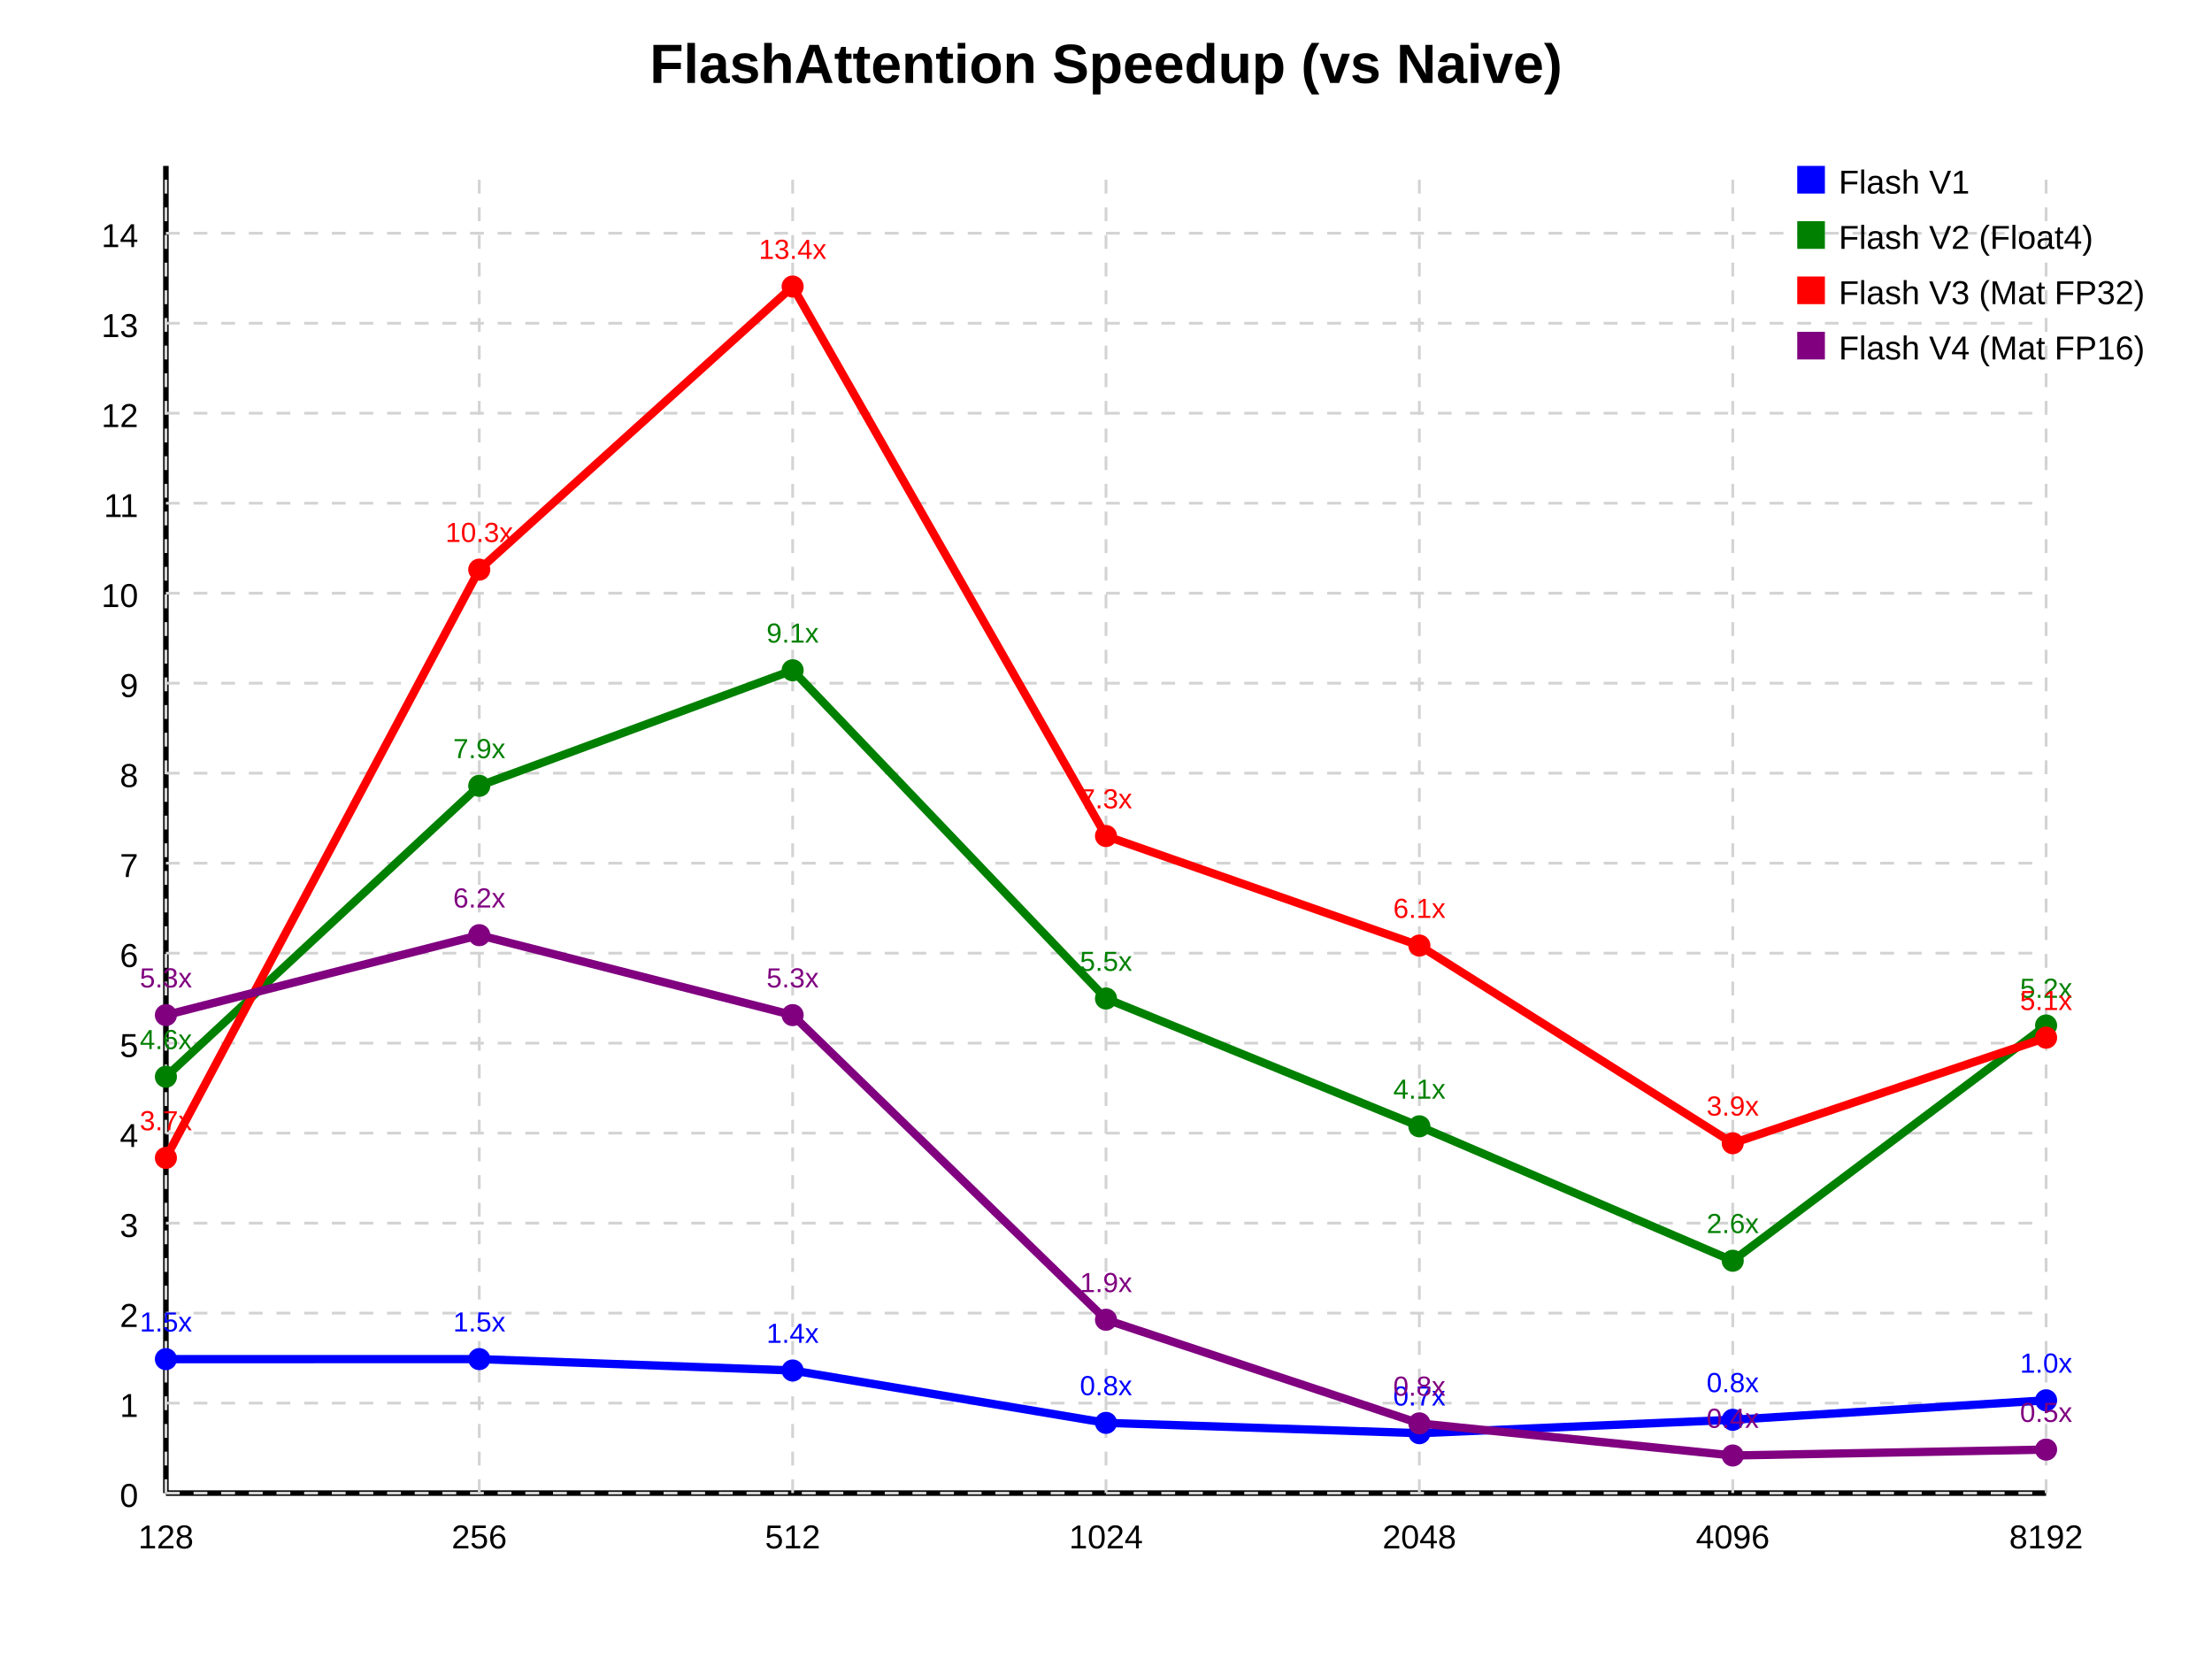
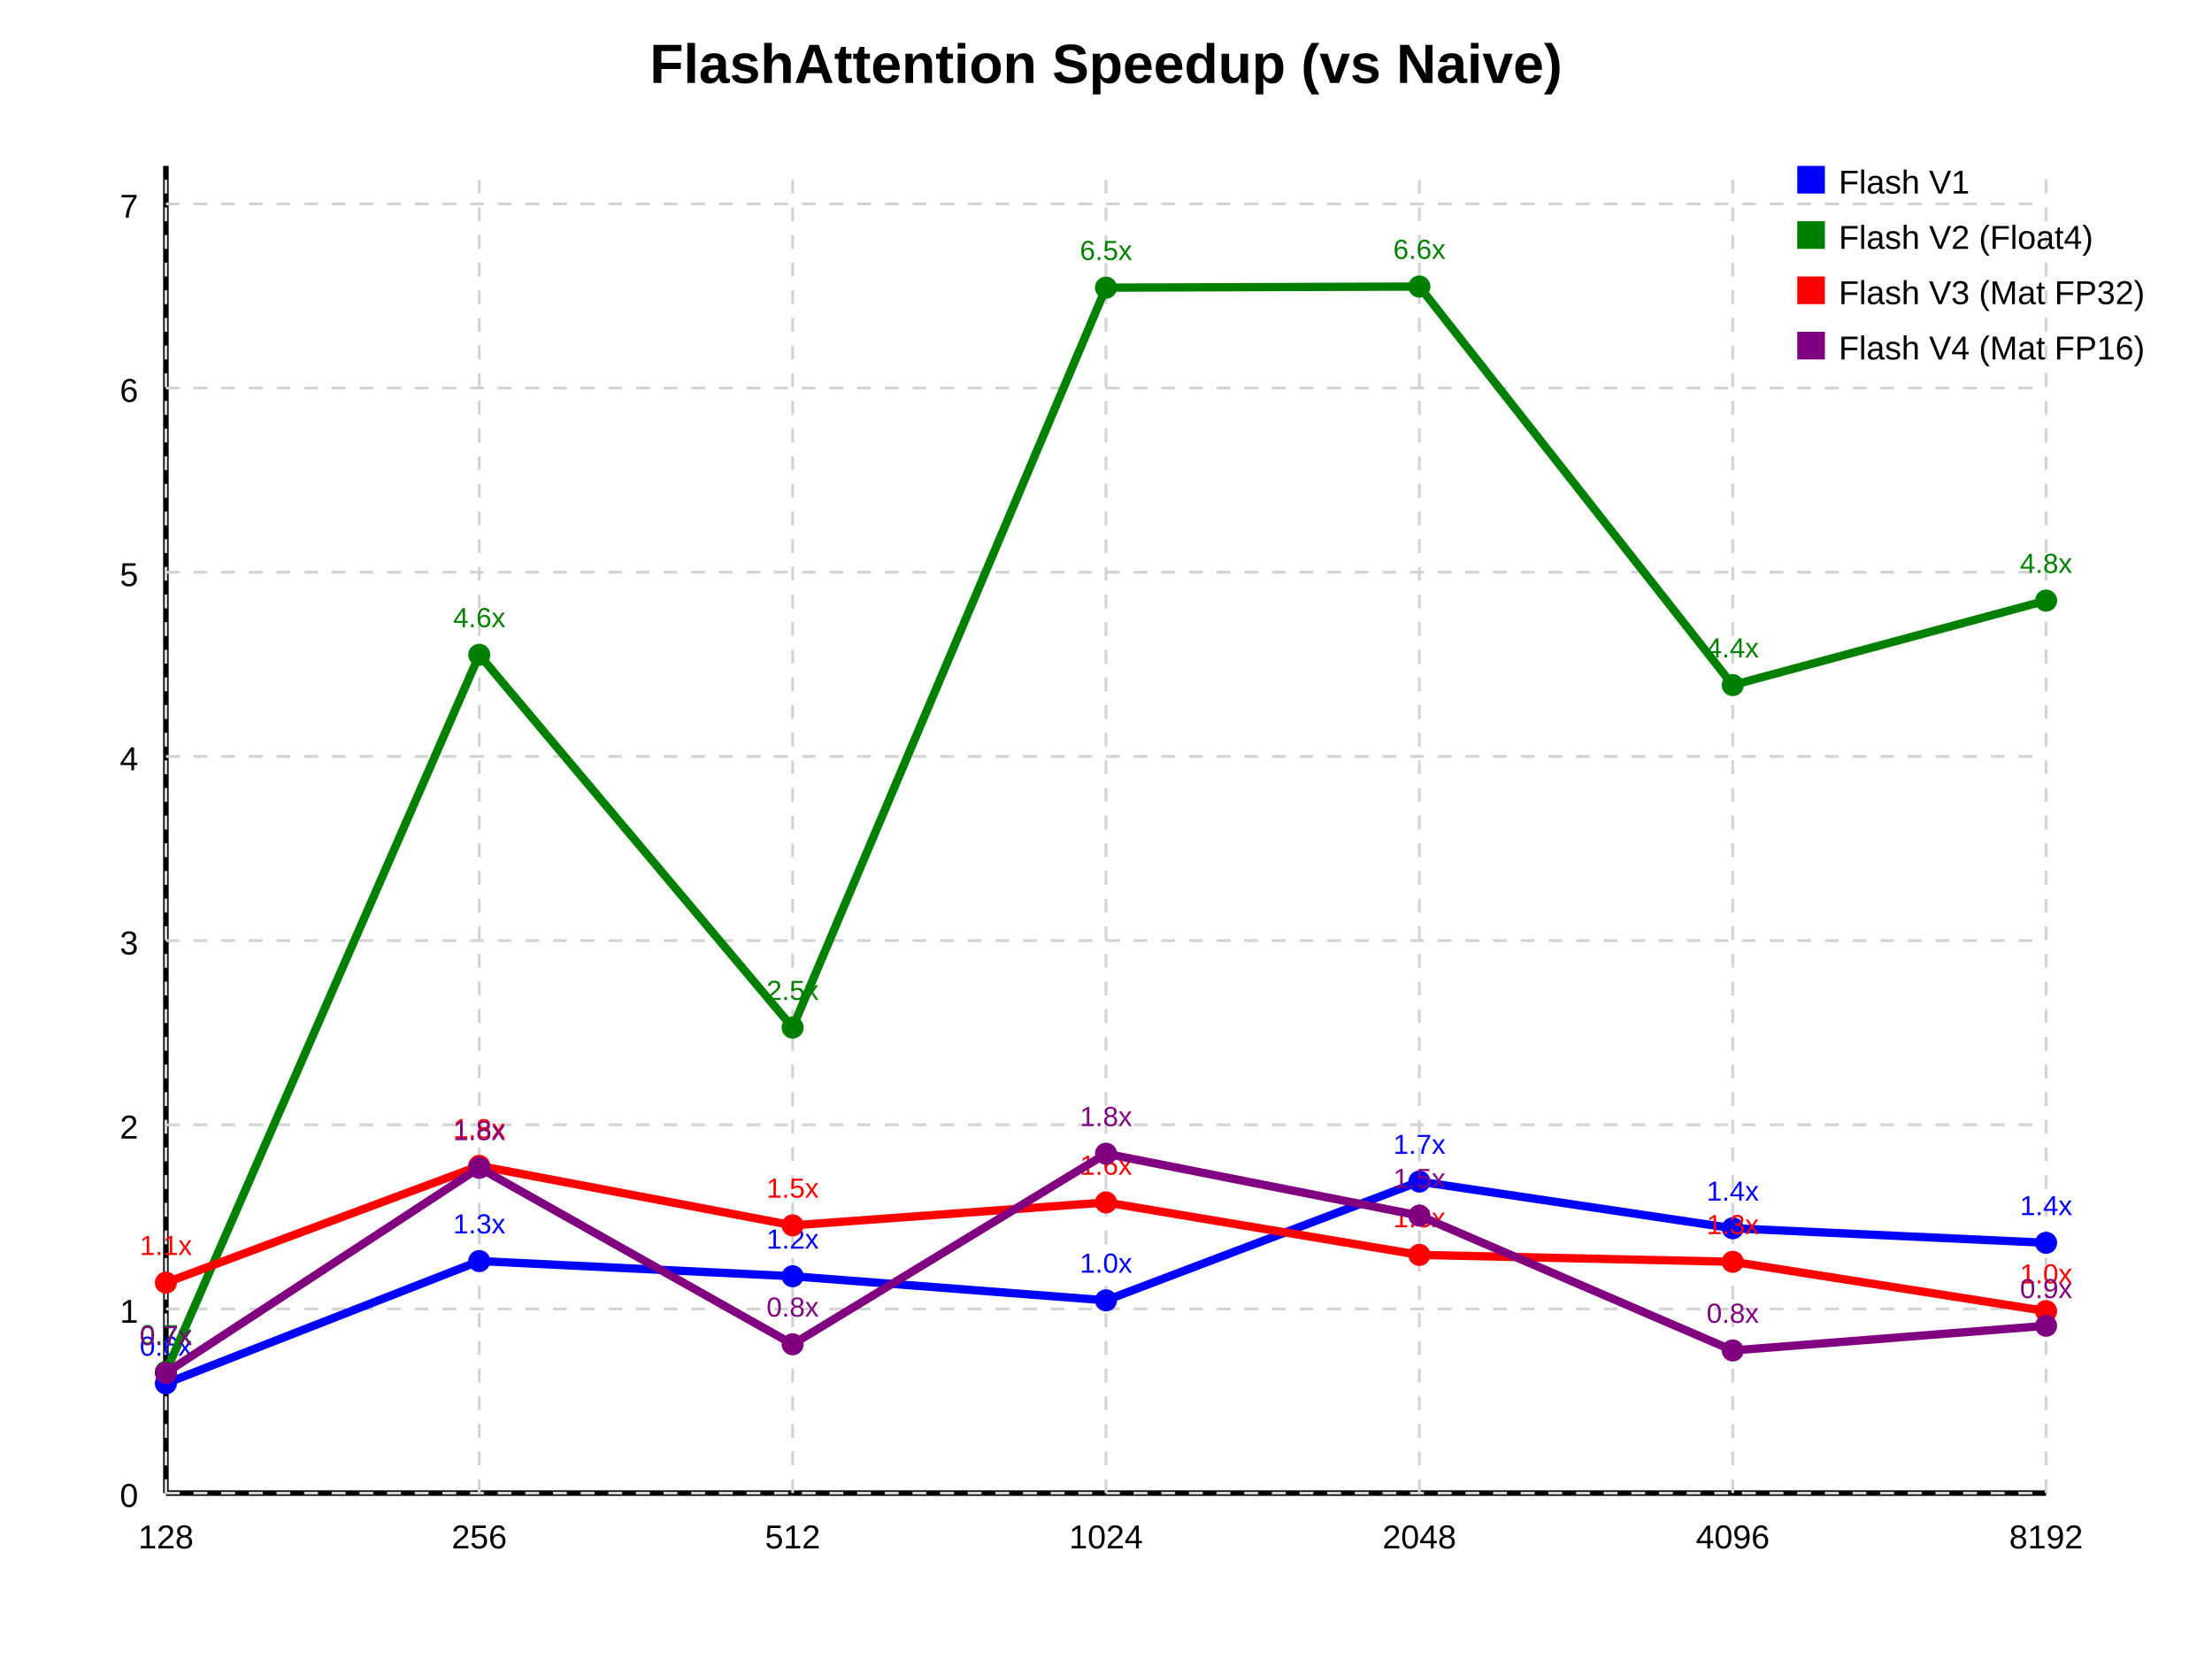
<svg xmlns="http://www.w3.org/2000/svg" width="800" height="600">
  <rect width="100%" height="100%" fill="white" />
  <line x1="60" y1="540" x2="740" y2="540" stroke="black" stroke-width="2" />
  <line x1="60" y1="540" x2="60" y2="60" stroke="black" stroke-width="2" />
  <line x1="60" y1="540.0" x2="740" y2="540.0" stroke="lightgray" stroke-dasharray="5,5" />
  <text x="50" y="545.0" text-anchor="end" font-family="Arial" font-size="12">0</text>
-   <line x1="60" y1="507.454" x2="740" y2="507.454" stroke="lightgray" stroke-dasharray="5,5" />
-   <text x="50" y="512.454" text-anchor="end" font-family="Arial" font-size="12">1</text>
-   <line x1="60" y1="474.908" x2="740" y2="474.908" stroke="lightgray" stroke-dasharray="5,5" />
-   <text x="50" y="479.908" text-anchor="end" font-family="Arial" font-size="12">2</text>
-   <line x1="60" y1="442.362" x2="740" y2="442.362" stroke="lightgray" stroke-dasharray="5,5" />
-   <text x="50" y="447.362" text-anchor="end" font-family="Arial" font-size="12">3</text>
-   <line x1="60" y1="409.815" x2="740" y2="409.815" stroke="lightgray" stroke-dasharray="5,5" />
-   <text x="50" y="414.815" text-anchor="end" font-family="Arial" font-size="12">4</text>
-   <line x1="60" y1="377.269" x2="740" y2="377.269" stroke="lightgray" stroke-dasharray="5,5" />
-   <text x="50" y="382.269" text-anchor="end" font-family="Arial" font-size="12">5</text>
-   <line x1="60" y1="344.723" x2="740" y2="344.723" stroke="lightgray" stroke-dasharray="5,5" />
-   <text x="50" y="349.723" text-anchor="end" font-family="Arial" font-size="12">6</text>
-   <line x1="60" y1="312.177" x2="740" y2="312.177" stroke="lightgray" stroke-dasharray="5,5" />
-   <text x="50" y="317.177" text-anchor="end" font-family="Arial" font-size="12">7</text>
-   <line x1="60" y1="279.631" x2="740" y2="279.631" stroke="lightgray" stroke-dasharray="5,5" />
-   <text x="50" y="284.631" text-anchor="end" font-family="Arial" font-size="12">8</text>
-   <line x1="60" y1="247.085" x2="740" y2="247.085" stroke="lightgray" stroke-dasharray="5,5" />
-   <text x="50" y="252.085" text-anchor="end" font-family="Arial" font-size="12">9</text>
-   <line x1="60" y1="214.538" x2="740" y2="214.538" stroke="lightgray" stroke-dasharray="5,5" />
-   <text x="50" y="219.538" text-anchor="end" font-family="Arial" font-size="12">10</text>
-   <line x1="60" y1="181.992" x2="740" y2="181.992" stroke="lightgray" stroke-dasharray="5,5" />
-   <text x="50" y="186.992" text-anchor="end" font-family="Arial" font-size="12">11</text>
-   <line x1="60" y1="149.446" x2="740" y2="149.446" stroke="lightgray" stroke-dasharray="5,5" />
-   <text x="50" y="154.446" text-anchor="end" font-family="Arial" font-size="12">12</text>
-   <line x1="60" y1="116.9" x2="740" y2="116.9" stroke="lightgray" stroke-dasharray="5,5" />
-   <text x="50" y="121.9" text-anchor="end" font-family="Arial" font-size="12">13</text>
-   <line x1="60" y1="84.354" x2="740" y2="84.354" stroke="lightgray" stroke-dasharray="5,5" />
-   <text x="50" y="89.354" text-anchor="end" font-family="Arial" font-size="12">14</text>
+   <line x1="60" y1="473.392" x2="740" y2="473.392" stroke="lightgray" stroke-dasharray="5,5" />
+   <text x="50" y="478.392" text-anchor="end" font-family="Arial" font-size="12">1</text>
+   <line x1="60" y1="406.784" x2="740" y2="406.784" stroke="lightgray" stroke-dasharray="5,5" />
+   <text x="50" y="411.784" text-anchor="end" font-family="Arial" font-size="12">2</text>
+   <line x1="60" y1="340.176" x2="740" y2="340.176" stroke="lightgray" stroke-dasharray="5,5" />
+   <text x="50" y="345.176" text-anchor="end" font-family="Arial" font-size="12">3</text>
+   <line x1="60" y1="273.568" x2="740" y2="273.568" stroke="lightgray" stroke-dasharray="5,5" />
+   <text x="50" y="278.568" text-anchor="end" font-family="Arial" font-size="12">4</text>
+   <line x1="60" y1="206.96" x2="740" y2="206.96" stroke="lightgray" stroke-dasharray="5,5" />
+   <text x="50" y="211.96" text-anchor="end" font-family="Arial" font-size="12">5</text>
+   <line x1="60" y1="140.352" x2="740" y2="140.352" stroke="lightgray" stroke-dasharray="5,5" />
+   <text x="50" y="145.352" text-anchor="end" font-family="Arial" font-size="12">6</text>
+   <line x1="60" y1="73.744" x2="740" y2="73.744" stroke="lightgray" stroke-dasharray="5,5" />
+   <text x="50" y="78.744" text-anchor="end" font-family="Arial" font-size="12">7</text>
  <line x1="60.0" y1="540" x2="60.0" y2="60" stroke="lightgray" stroke-dasharray="5,5" />
  <text x="60.0" y="560" text-anchor="middle" font-family="Arial" font-size="12">128</text>
  <line x1="173.333" y1="540" x2="173.333" y2="60" stroke="lightgray" stroke-dasharray="5,5" />
  <text x="173.333" y="560" text-anchor="middle" font-family="Arial" font-size="12">256</text>
  <line x1="286.667" y1="540" x2="286.667" y2="60" stroke="lightgray" stroke-dasharray="5,5" />
  <text x="286.667" y="560" text-anchor="middle" font-family="Arial" font-size="12">512</text>
  <line x1="400.0" y1="540" x2="400.0" y2="60" stroke="lightgray" stroke-dasharray="5,5" />
  <text x="400.0" y="560" text-anchor="middle" font-family="Arial" font-size="12">1024</text>
  <line x1="513.333" y1="540" x2="513.333" y2="60" stroke="lightgray" stroke-dasharray="5,5" />
  <text x="513.333" y="560" text-anchor="middle" font-family="Arial" font-size="12">2048</text>
  <line x1="626.667" y1="540" x2="626.667" y2="60" stroke="lightgray" stroke-dasharray="5,5" />
  <text x="626.667" y="560" text-anchor="middle" font-family="Arial" font-size="12">4096</text>
  <line x1="740.0" y1="540" x2="740.0" y2="60" stroke="lightgray" stroke-dasharray="5,5" />
  <text x="740.0" y="560" text-anchor="middle" font-family="Arial" font-size="12">8192</text>
  <text x="400.0" y="30.0" text-anchor="middle" font-family="Arial" font-size="20" font-weight="bold">FlashAttention Speedup (vs Naive)</text>
  <rect x="650" y="60" width="10" height="10" fill="blue" />
  <text x="665" y="70" font-family="Arial" font-size="12">Flash V1</text>
  <rect x="650" y="80" width="10" height="10" fill="green" />
  <text x="665" y="90" font-family="Arial" font-size="12">Flash V2 (Float4)</text>
  <rect x="650" y="100" width="10" height="10" fill="red" />
  <text x="665" y="110" font-family="Arial" font-size="12">Flash V3 (Mat FP32)</text>
  <rect x="650" y="120" width="10" height="10" fill="purple" />
  <text x="665" y="130" font-family="Arial" font-size="12">Flash V4 (Mat FP16)</text>
-   <polyline points="60.0,491.551 173.333,491.539 286.667,495.655 400.0,514.596 513.333,518.334 626.667,513.488 740.0,506.436" fill="none" stroke="blue" stroke-width="3" />
-   <circle cx="60.0" cy="491.551" r="4" fill="blue" />
-   <text x="60.0" y="481.551" text-anchor="middle" font-family="Arial" font-size="10" fill="blue">1.5x</text>
-   <circle cx="173.333" cy="491.539" r="4" fill="blue" />
-   <text x="173.333" y="481.539" text-anchor="middle" font-family="Arial" font-size="10" fill="blue">1.5x</text>
-   <circle cx="286.667" cy="495.655" r="4" fill="blue" />
-   <text x="286.667" y="485.655" text-anchor="middle" font-family="Arial" font-size="10" fill="blue">1.4x</text>
-   <circle cx="400.0" cy="514.596" r="4" fill="blue" />
-   <text x="400.0" y="504.596" text-anchor="middle" font-family="Arial" font-size="10" fill="blue">0.8x</text>
-   <circle cx="513.333" cy="518.334" r="4" fill="blue" />
-   <text x="513.333" y="508.334" text-anchor="middle" font-family="Arial" font-size="10" fill="blue">0.7x</text>
-   <circle cx="626.667" cy="513.488" r="4" fill="blue" />
-   <text x="626.667" y="503.488" text-anchor="middle" font-family="Arial" font-size="10" fill="blue">0.8x</text>
-   <circle cx="740.0" cy="506.436" r="4" fill="blue" />
-   <text x="740.0" y="496.436" text-anchor="middle" font-family="Arial" font-size="10" fill="blue">1.0x</text>
-   <polyline points="60.0,389.422 173.333,284.206 286.667,242.416 400.0,361.126 513.333,407.349 626.667,455.957 740.0,370.876" fill="none" stroke="green" stroke-width="3" />
-   <circle cx="60.0" cy="389.422" r="4" fill="green" />
-   <text x="60.0" y="379.422" text-anchor="middle" font-family="Arial" font-size="10" fill="green">4.6x</text>
-   <circle cx="173.333" cy="284.206" r="4" fill="green" />
-   <text x="173.333" y="274.206" text-anchor="middle" font-family="Arial" font-size="10" fill="green">7.9x</text>
-   <circle cx="286.667" cy="242.416" r="4" fill="green" />
-   <text x="286.667" y="232.416" text-anchor="middle" font-family="Arial" font-size="10" fill="green">9.1x</text>
-   <circle cx="400.0" cy="361.126" r="4" fill="green" />
-   <text x="400.0" y="351.126" text-anchor="middle" font-family="Arial" font-size="10" fill="green">5.5x</text>
-   <circle cx="513.333" cy="407.349" r="4" fill="green" />
-   <text x="513.333" y="397.349" text-anchor="middle" font-family="Arial" font-size="10" fill="green">4.1x</text>
-   <circle cx="626.667" cy="455.957" r="4" fill="green" />
-   <text x="626.667" y="445.957" text-anchor="middle" font-family="Arial" font-size="10" fill="green">2.6x</text>
-   <circle cx="740.0" cy="370.876" r="4" fill="green" />
-   <text x="740.0" y="360.876" text-anchor="middle" font-family="Arial" font-size="10" fill="green">5.2x</text>
-   <polyline points="60.0,418.77 173.333,206.016 286.667,103.636 400.0,302.354 513.333,341.97 626.667,413.466 740.0,375.291" fill="none" stroke="red" stroke-width="3" />
-   <circle cx="60.0" cy="418.77" r="4" fill="red" />
-   <text x="60.0" y="408.77" text-anchor="middle" font-family="Arial" font-size="10" fill="red">3.7x</text>
-   <circle cx="173.333" cy="206.016" r="4" fill="red" />
-   <text x="173.333" y="196.016" text-anchor="middle" font-family="Arial" font-size="10" fill="red">10.3x</text>
-   <circle cx="286.667" cy="103.636" r="4" fill="red" />
-   <text x="286.667" y="93.636" text-anchor="middle" font-family="Arial" font-size="10" fill="red">13.4x</text>
-   <circle cx="400.0" cy="302.354" r="4" fill="red" />
-   <text x="400.0" y="292.354" text-anchor="middle" font-family="Arial" font-size="10" fill="red">7.3x</text>
-   <circle cx="513.333" cy="341.97" r="4" fill="red" />
-   <text x="513.333" y="331.97" text-anchor="middle" font-family="Arial" font-size="10" fill="red">6.1x</text>
-   <circle cx="626.667" cy="413.466" r="4" fill="red" />
-   <text x="626.667" y="403.466" text-anchor="middle" font-family="Arial" font-size="10" fill="red">3.9x</text>
-   <circle cx="740.0" cy="375.291" r="4" fill="red" />
-   <text x="740.0" y="365.291" text-anchor="middle" font-family="Arial" font-size="10" fill="red">5.1x</text>
-   <polyline points="60.0,367.124 173.333,338.217 286.667,367.126 400.0,477.303 513.333,514.784 626.667,526.4 740.0,524.263" fill="none" stroke="purple" stroke-width="3" />
-   <circle cx="60.0" cy="367.124" r="4" fill="purple" />
-   <text x="60.0" y="357.124" text-anchor="middle" font-family="Arial" font-size="10" fill="purple">5.3x</text>
-   <circle cx="173.333" cy="338.217" r="4" fill="purple" />
-   <text x="173.333" y="328.217" text-anchor="middle" font-family="Arial" font-size="10" fill="purple">6.2x</text>
-   <circle cx="286.667" cy="367.126" r="4" fill="purple" />
-   <text x="286.667" y="357.126" text-anchor="middle" font-family="Arial" font-size="10" fill="purple">5.3x</text>
-   <circle cx="400.0" cy="477.303" r="4" fill="purple" />
-   <text x="400.0" y="467.303" text-anchor="middle" font-family="Arial" font-size="10" fill="purple">1.9x</text>
-   <circle cx="513.333" cy="514.784" r="4" fill="purple" />
-   <text x="513.333" y="504.784" text-anchor="middle" font-family="Arial" font-size="10" fill="purple">0.8x</text>
-   <circle cx="626.667" cy="526.4" r="4" fill="purple" />
-   <text x="626.667" y="516.4" text-anchor="middle" font-family="Arial" font-size="10" fill="purple">0.4x</text>
-   <circle cx="740.0" cy="524.263" r="4" fill="purple" />
-   <text x="740.0" y="514.263" text-anchor="middle" font-family="Arial" font-size="10" fill="purple">0.5x</text>
+   <polyline points="60.0,500.328 173.333,456.086 286.667,461.575 400.0,470.29 513.333,427.329 626.667,444.218 740.0,449.478" fill="none" stroke="blue" stroke-width="3" />
+   <circle cx="60.0" cy="500.328" r="4" fill="blue" />
+   <text x="60.0" y="490.328" text-anchor="middle" font-family="Arial" font-size="10" fill="blue">0.6x</text>
+   <circle cx="173.333" cy="456.086" r="4" fill="blue" />
+   <text x="173.333" y="446.086" text-anchor="middle" font-family="Arial" font-size="10" fill="blue">1.3x</text>
+   <circle cx="286.667" cy="461.575" r="4" fill="blue" />
+   <text x="286.667" y="451.575" text-anchor="middle" font-family="Arial" font-size="10" fill="blue">1.2x</text>
+   <circle cx="400.0" cy="470.29" r="4" fill="blue" />
+   <text x="400.0" y="460.29" text-anchor="middle" font-family="Arial" font-size="10" fill="blue">1.0x</text>
+   <circle cx="513.333" cy="427.329" r="4" fill="blue" />
+   <text x="513.333" y="417.329" text-anchor="middle" font-family="Arial" font-size="10" fill="blue">1.7x</text>
+   <circle cx="626.667" cy="444.218" r="4" fill="blue" />
+   <text x="626.667" y="434.218" text-anchor="middle" font-family="Arial" font-size="10" fill="blue">1.4x</text>
+   <circle cx="740.0" cy="449.478" r="4" fill="blue" />
+   <text x="740.0" y="439.478" text-anchor="middle" font-family="Arial" font-size="10" fill="blue">1.4x</text>
+   <polyline points="60.0,496.145 173.333,236.827 286.667,371.636 400.0,104.035 513.333,103.636 626.667,247.771 740.0,217.219" fill="none" stroke="green" stroke-width="3" />
+   <circle cx="60.0" cy="496.145" r="4" fill="green" />
+   <text x="60.0" y="486.145" text-anchor="middle" font-family="Arial" font-size="10" fill="green">0.7x</text>
+   <circle cx="173.333" cy="236.827" r="4" fill="green" />
+   <text x="173.333" y="226.827" text-anchor="middle" font-family="Arial" font-size="10" fill="green">4.6x</text>
+   <circle cx="286.667" cy="371.636" r="4" fill="green" />
+   <text x="286.667" y="361.636" text-anchor="middle" font-family="Arial" font-size="10" fill="green">2.5x</text>
+   <circle cx="400.0" cy="104.035" r="4" fill="green" />
+   <text x="400.0" y="94.035" text-anchor="middle" font-family="Arial" font-size="10" fill="green">6.5x</text>
+   <circle cx="513.333" cy="103.636" r="4" fill="green" />
+   <text x="513.333" y="93.636" text-anchor="middle" font-family="Arial" font-size="10" fill="green">6.6x</text>
+   <circle cx="626.667" cy="247.771" r="4" fill="green" />
+   <text x="626.667" y="237.771" text-anchor="middle" font-family="Arial" font-size="10" fill="green">4.4x</text>
+   <circle cx="740.0" cy="217.219" r="4" fill="green" />
+   <text x="740.0" y="207.219" text-anchor="middle" font-family="Arial" font-size="10" fill="green">4.8x</text>
+   <polyline points="60.0,463.886 173.333,421.661 286.667,443.165 400.0,434.876 513.333,453.856 626.667,456.342 740.0,474.172" fill="none" stroke="red" stroke-width="3" />
+   <circle cx="60.0" cy="463.886" r="4" fill="red" />
+   <text x="60.0" y="453.886" text-anchor="middle" font-family="Arial" font-size="10" fill="red">1.1x</text>
+   <circle cx="173.333" cy="421.661" r="4" fill="red" />
+   <text x="173.333" y="411.661" text-anchor="middle" font-family="Arial" font-size="10" fill="red">1.8x</text>
+   <circle cx="286.667" cy="443.165" r="4" fill="red" />
+   <text x="286.667" y="433.165" text-anchor="middle" font-family="Arial" font-size="10" fill="red">1.5x</text>
+   <circle cx="400.0" cy="434.876" r="4" fill="red" />
+   <text x="400.0" y="424.876" text-anchor="middle" font-family="Arial" font-size="10" fill="red">1.6x</text>
+   <circle cx="513.333" cy="453.856" r="4" fill="red" />
+   <text x="513.333" y="443.856" text-anchor="middle" font-family="Arial" font-size="10" fill="red">1.3x</text>
+   <circle cx="626.667" cy="456.342" r="4" fill="red" />
+   <text x="626.667" y="446.342" text-anchor="middle" font-family="Arial" font-size="10" fill="red">1.3x</text>
+   <circle cx="740.0" cy="474.172" r="4" fill="red" />
+   <text x="740.0" y="464.172" text-anchor="middle" font-family="Arial" font-size="10" fill="red">1.0x</text>
+   <polyline points="60.0,496.517 173.333,422.342 286.667,486.176 400.0,417.25 513.333,439.646 626.667,488.414 740.0,479.486" fill="none" stroke="purple" stroke-width="3" />
+   <circle cx="60.0" cy="496.517" r="4" fill="purple" />
+   <text x="60.0" y="486.517" text-anchor="middle" font-family="Arial" font-size="10" fill="purple">0.7x</text>
+   <circle cx="173.333" cy="422.342" r="4" fill="purple" />
+   <text x="173.333" y="412.342" text-anchor="middle" font-family="Arial" font-size="10" fill="purple">1.8x</text>
+   <circle cx="286.667" cy="486.176" r="4" fill="purple" />
+   <text x="286.667" y="476.176" text-anchor="middle" font-family="Arial" font-size="10" fill="purple">0.8x</text>
+   <circle cx="400.0" cy="417.25" r="4" fill="purple" />
+   <text x="400.0" y="407.25" text-anchor="middle" font-family="Arial" font-size="10" fill="purple">1.8x</text>
+   <circle cx="513.333" cy="439.646" r="4" fill="purple" />
+   <text x="513.333" y="429.646" text-anchor="middle" font-family="Arial" font-size="10" fill="purple">1.5x</text>
+   <circle cx="626.667" cy="488.414" r="4" fill="purple" />
+   <text x="626.667" y="478.414" text-anchor="middle" font-family="Arial" font-size="10" fill="purple">0.8x</text>
+   <circle cx="740.0" cy="479.486" r="4" fill="purple" />
+   <text x="740.0" y="469.486" text-anchor="middle" font-family="Arial" font-size="10" fill="purple">0.9x</text>
</svg>
